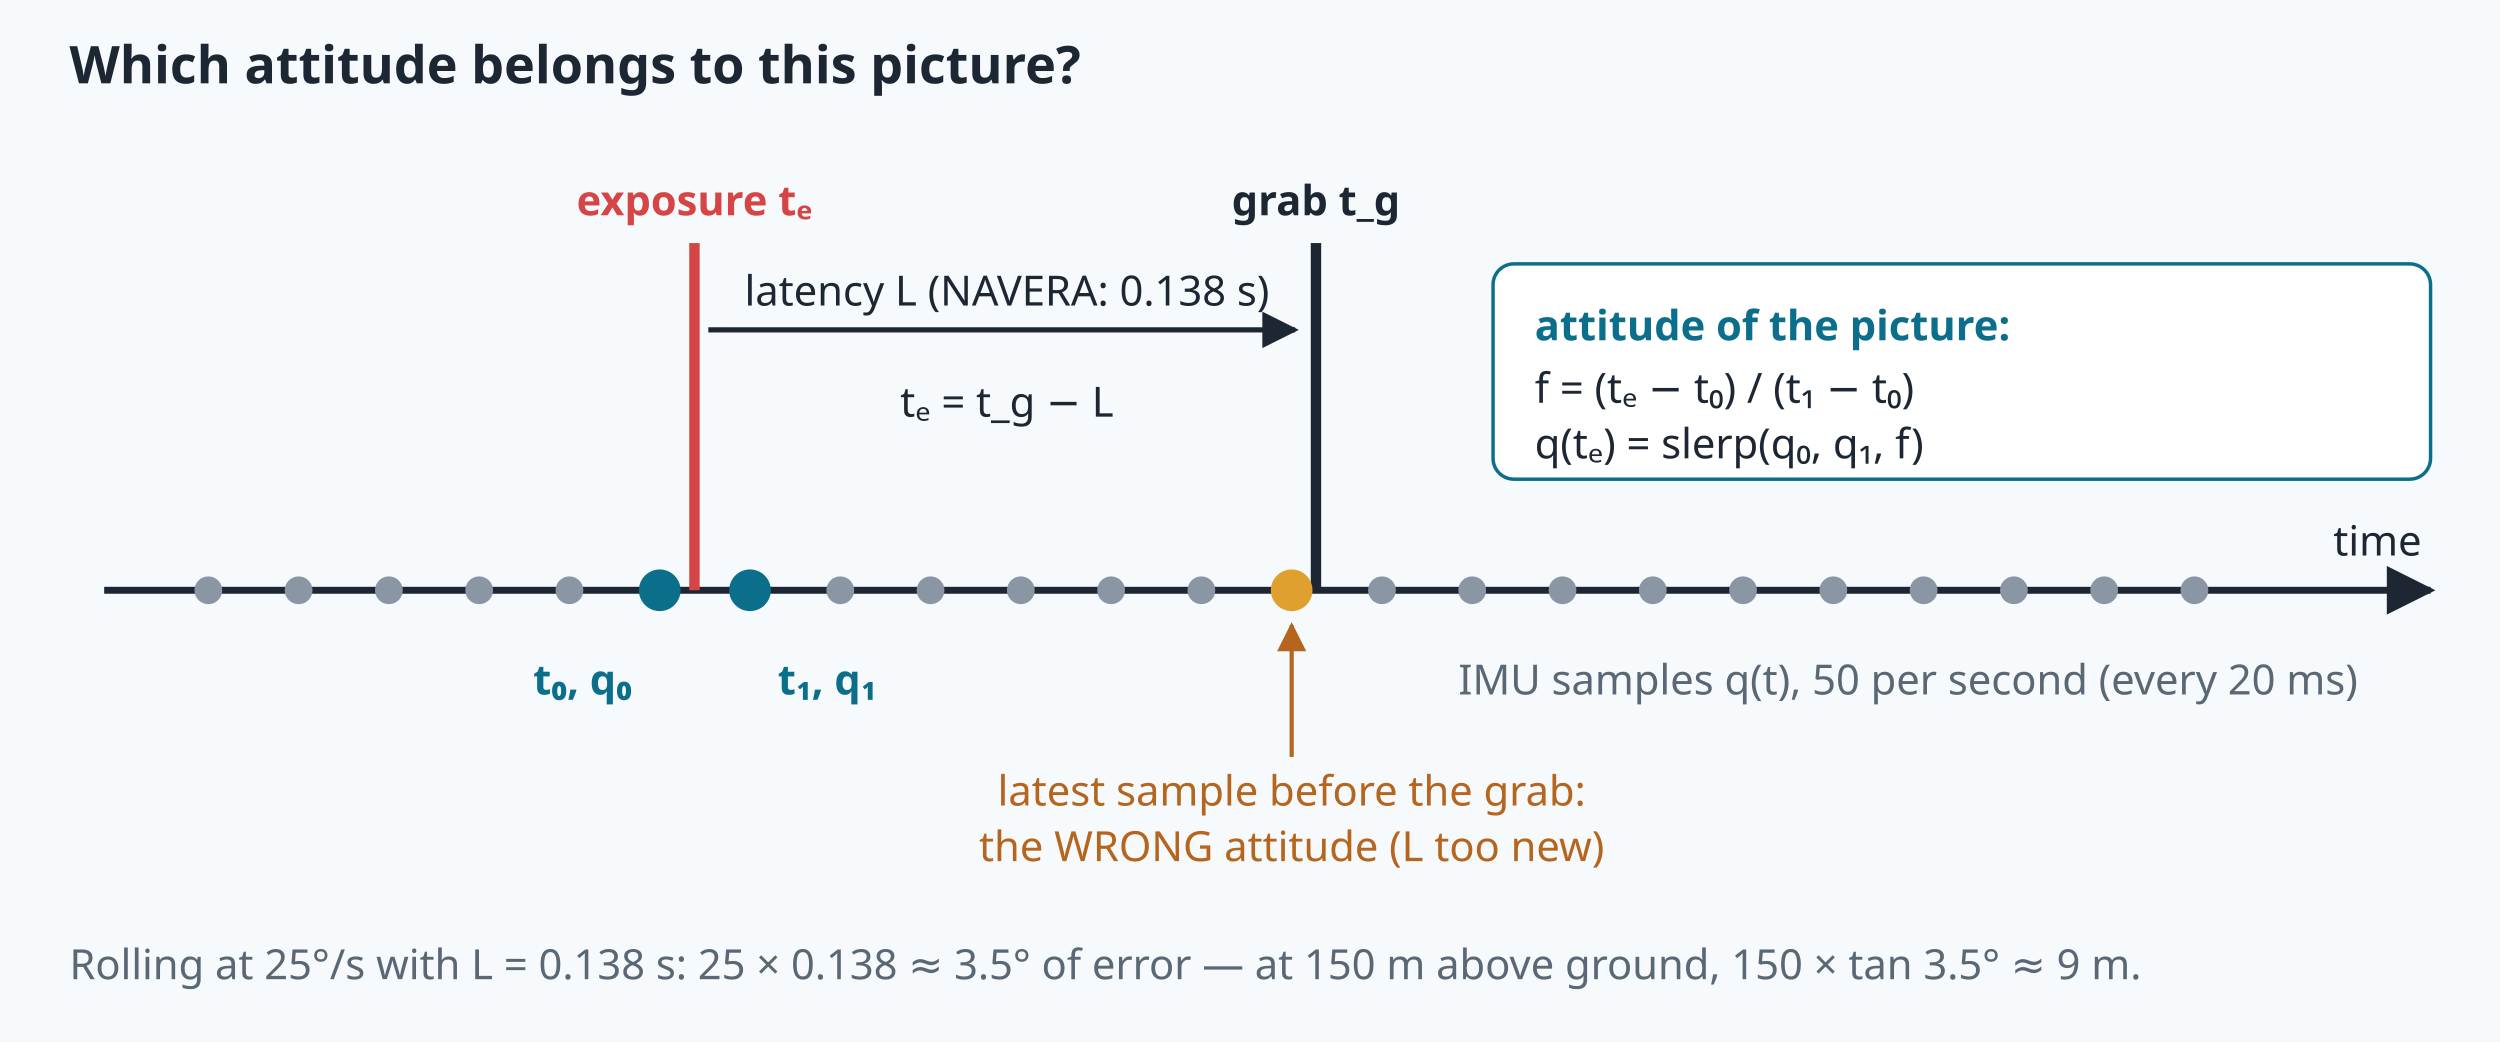
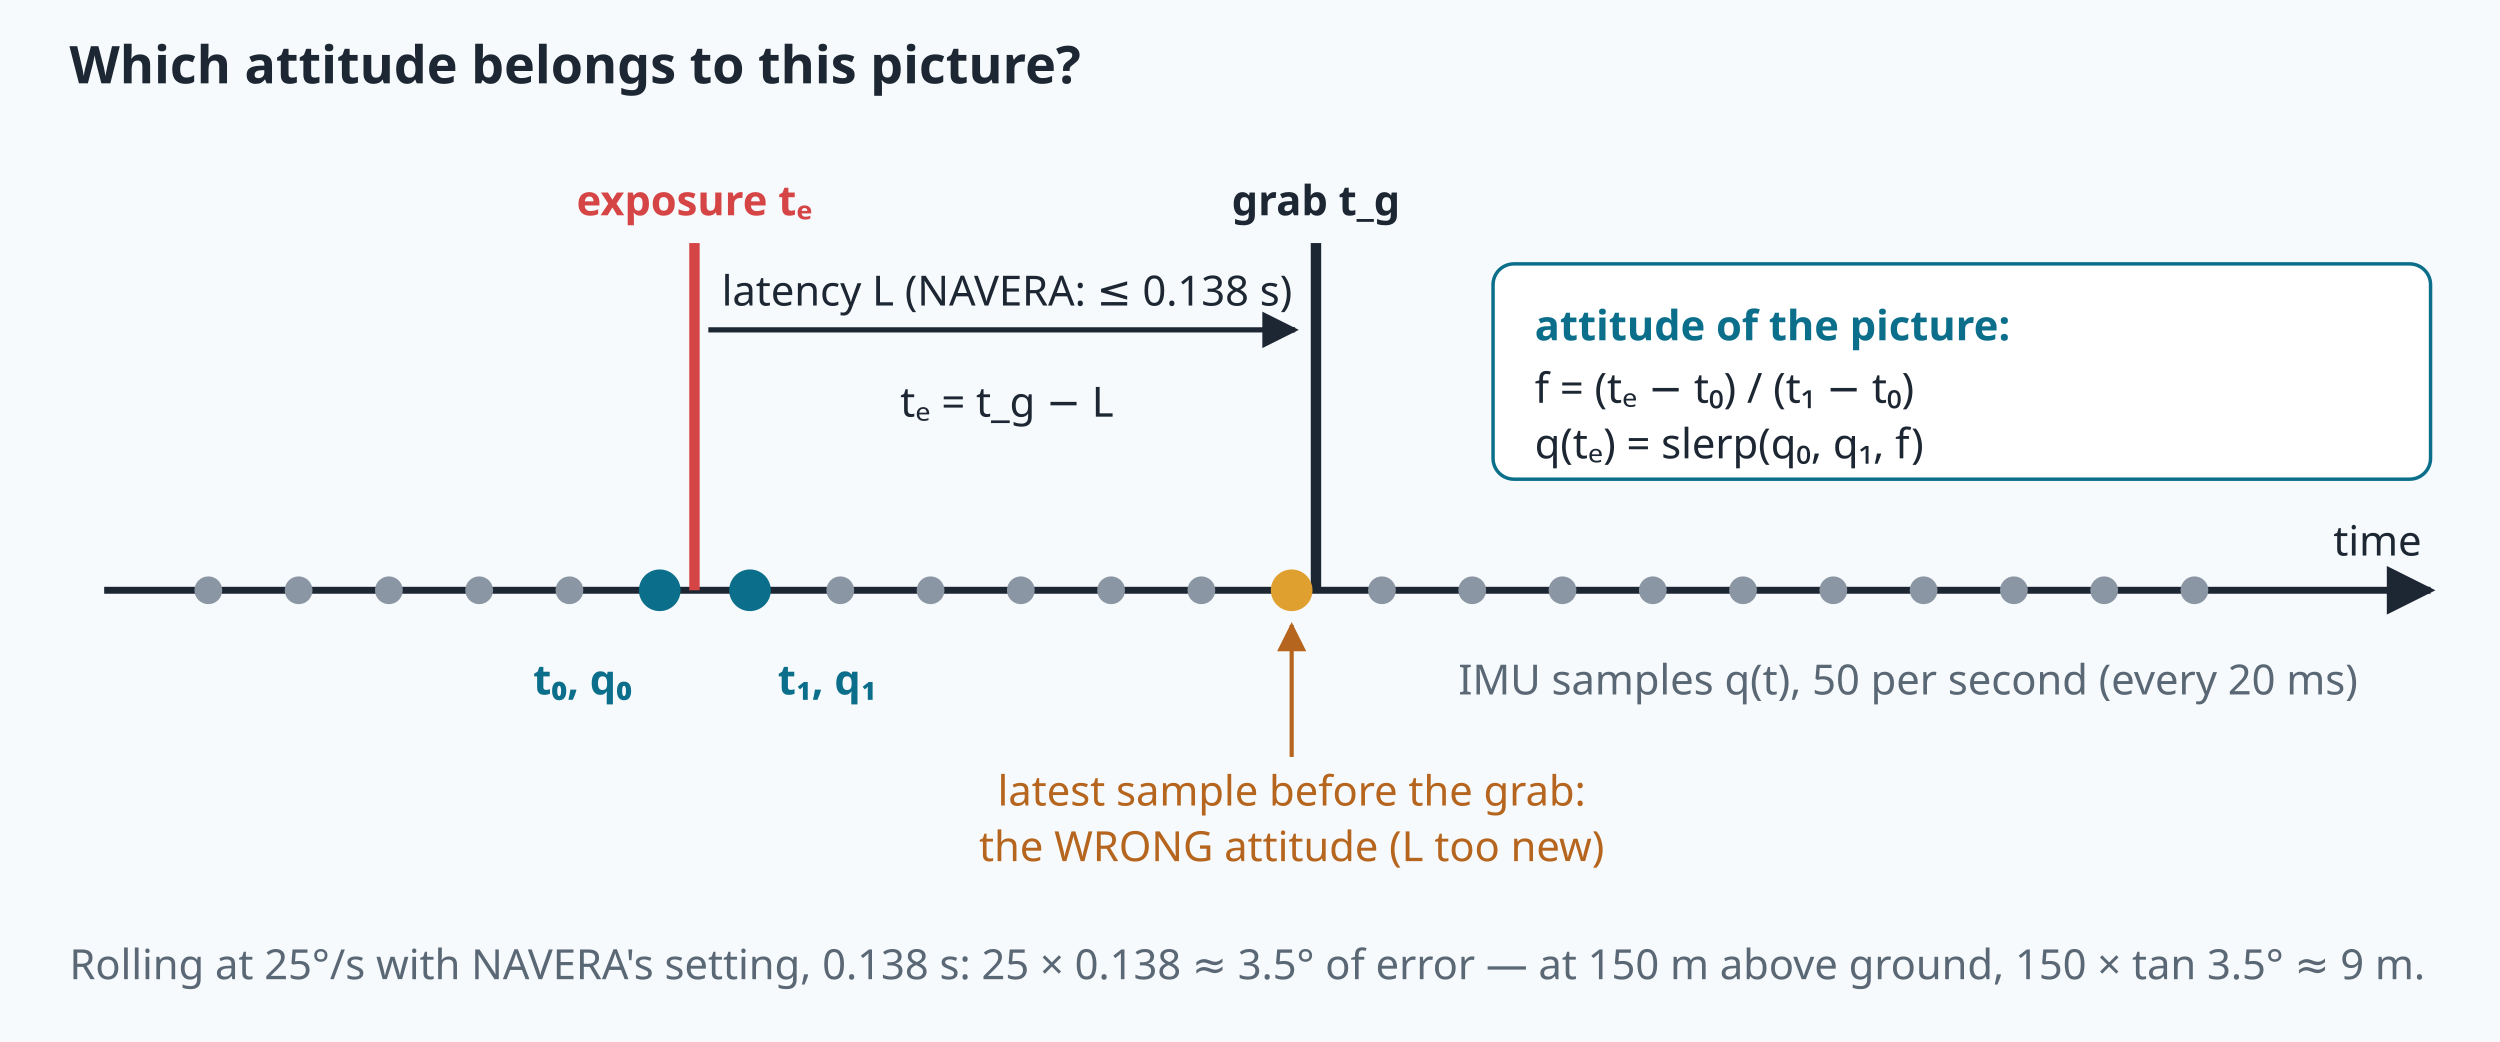
<svg xmlns="http://www.w3.org/2000/svg" viewBox="0 0 720 300" font-family="sans-serif" font-size="12">
  <rect width="720" height="300" fill="#f7fafc" />
  <defs>
    <marker id="a" viewBox="0 0 10 10" refX="9" refY="5" markerWidth="7" markerHeight="7" orient="auto">
      <path d="M0 0 L10 5 L0 10 z" fill="#1d2733" />
    </marker>
    <marker id="b" viewBox="0 0 10 10" refX="9" refY="5" markerWidth="7" markerHeight="7" orient="auto">
      <path d="M0 0 L10 5 L0 10 z" fill="#b5651d" />
    </marker>
  </defs>
  <text x="20" y="24" font-size="15" font-weight="bold" fill="#1d2733">Which attitude belongs to this picture?</text>
  <line x1="30" y1="170" x2="700" y2="170" stroke="#1d2733" stroke-width="2" marker-end="url(#a)" />
  <text x="672" y="160" fill="#1d2733">time</text>
  <g fill="#8a96a3">
    <circle cx="60" cy="170" r="4" />
    <circle cx="86" cy="170" r="4" />
    <circle cx="112" cy="170" r="4" />
    <circle cx="138" cy="170" r="4" />
    <circle cx="164" cy="170" r="4" />
    <circle cx="242" cy="170" r="4" />
    <circle cx="268" cy="170" r="4" />
    <circle cx="294" cy="170" r="4" />
    <circle cx="320" cy="170" r="4" />
    <circle cx="346" cy="170" r="4" />
    <circle cx="398" cy="170" r="4" />
    <circle cx="424" cy="170" r="4" />
    <circle cx="450" cy="170" r="4" />
    <circle cx="476" cy="170" r="4" />
    <circle cx="502" cy="170" r="4" />
    <circle cx="528" cy="170" r="4" />
    <circle cx="554" cy="170" r="4" />
    <circle cx="580" cy="170" r="4" />
    <circle cx="606" cy="170" r="4" />
    <circle cx="632" cy="170" r="4" />
  </g>
  <text x="420" y="200" fill="#5a6775">IMU samples q(t), 50 per second (every 20 ms)</text>
  <circle cx="190" cy="170" r="6" fill="#0b6e8a" />
  <circle cx="216" cy="170" r="6" fill="#0b6e8a" />
  <text x="182" y="200" text-anchor="end" fill="#0b6e8a" font-weight="bold">t₀, q₀</text>
  <text x="224" y="200" fill="#0b6e8a" font-weight="bold">t₁, q₁</text>
  <line x1="200" y1="70" x2="200" y2="170" stroke="#d64545" stroke-width="3" />
  <text x="200" y="62" text-anchor="middle" fill="#d64545" font-weight="bold">exposure tₑ</text>
  <line x1="379" y1="70" x2="379" y2="170" stroke="#1d2733" stroke-width="3" />
  <text x="379" y="62" text-anchor="middle" fill="#1d2733" font-weight="bold">grab t_g</text>
  <circle cx="372" cy="170" r="6" fill="#e0a030" />
  <text x="372" y="232" text-anchor="middle" fill="#b5651d">latest sample before the grab:</text>
  <text x="372" y="248" text-anchor="middle" fill="#b5651d">the WRONG attitude (L too new)</text>
  <line x1="372" y1="218" x2="372" y2="180" stroke="#b5651d" stroke-width="1.2" marker-end="url(#b)" />
  <line x1="204" y1="95" x2="373" y2="95" stroke="#1d2733" stroke-width="1.5" marker-end="url(#a)" />
-   <text x="290" y="88" text-anchor="middle" fill="#1d2733">latency L (NAVERA: 0.138 s)</text>
+   <text x="290" y="88" text-anchor="middle" fill="#1d2733">latency L (NAVERA: ≤ 0.138 s)</text>
  <text x="290" y="120" text-anchor="middle" fill="#1d2733">tₑ = t_g − L</text>
  <rect x="430" y="76" width="270" height="62" rx="6" fill="#ffffff" stroke="#0b6e8a" />
  <text x="442" y="98" fill="#0b6e8a" font-weight="bold">attitude of the picture:</text>
  <text x="442" y="116" fill="#1d2733">f = (tₑ − t₀) / (t₁ − t₀)</text>
  <text x="442" y="132" fill="#1d2733">q(tₑ) = slerp(q₀, q₁, f)</text>
-   <text x="20" y="282" fill="#5a6775">Rolling at 25°/s with L = 0.138 s: 25 × 0.138 ≈ 3.5° of error — at 150 m above ground, 150 × tan 3.5° ≈ 9 m.</text>
+   <text x="20" y="282" fill="#5a6775">Rolling at 25°/s with NAVERA's setting, 0.138 s: 25 × 0.138 ≈ 3.5° of error — at 150 m above ground, 150 × tan 3.5° ≈ 9 m.</text>
</svg>
